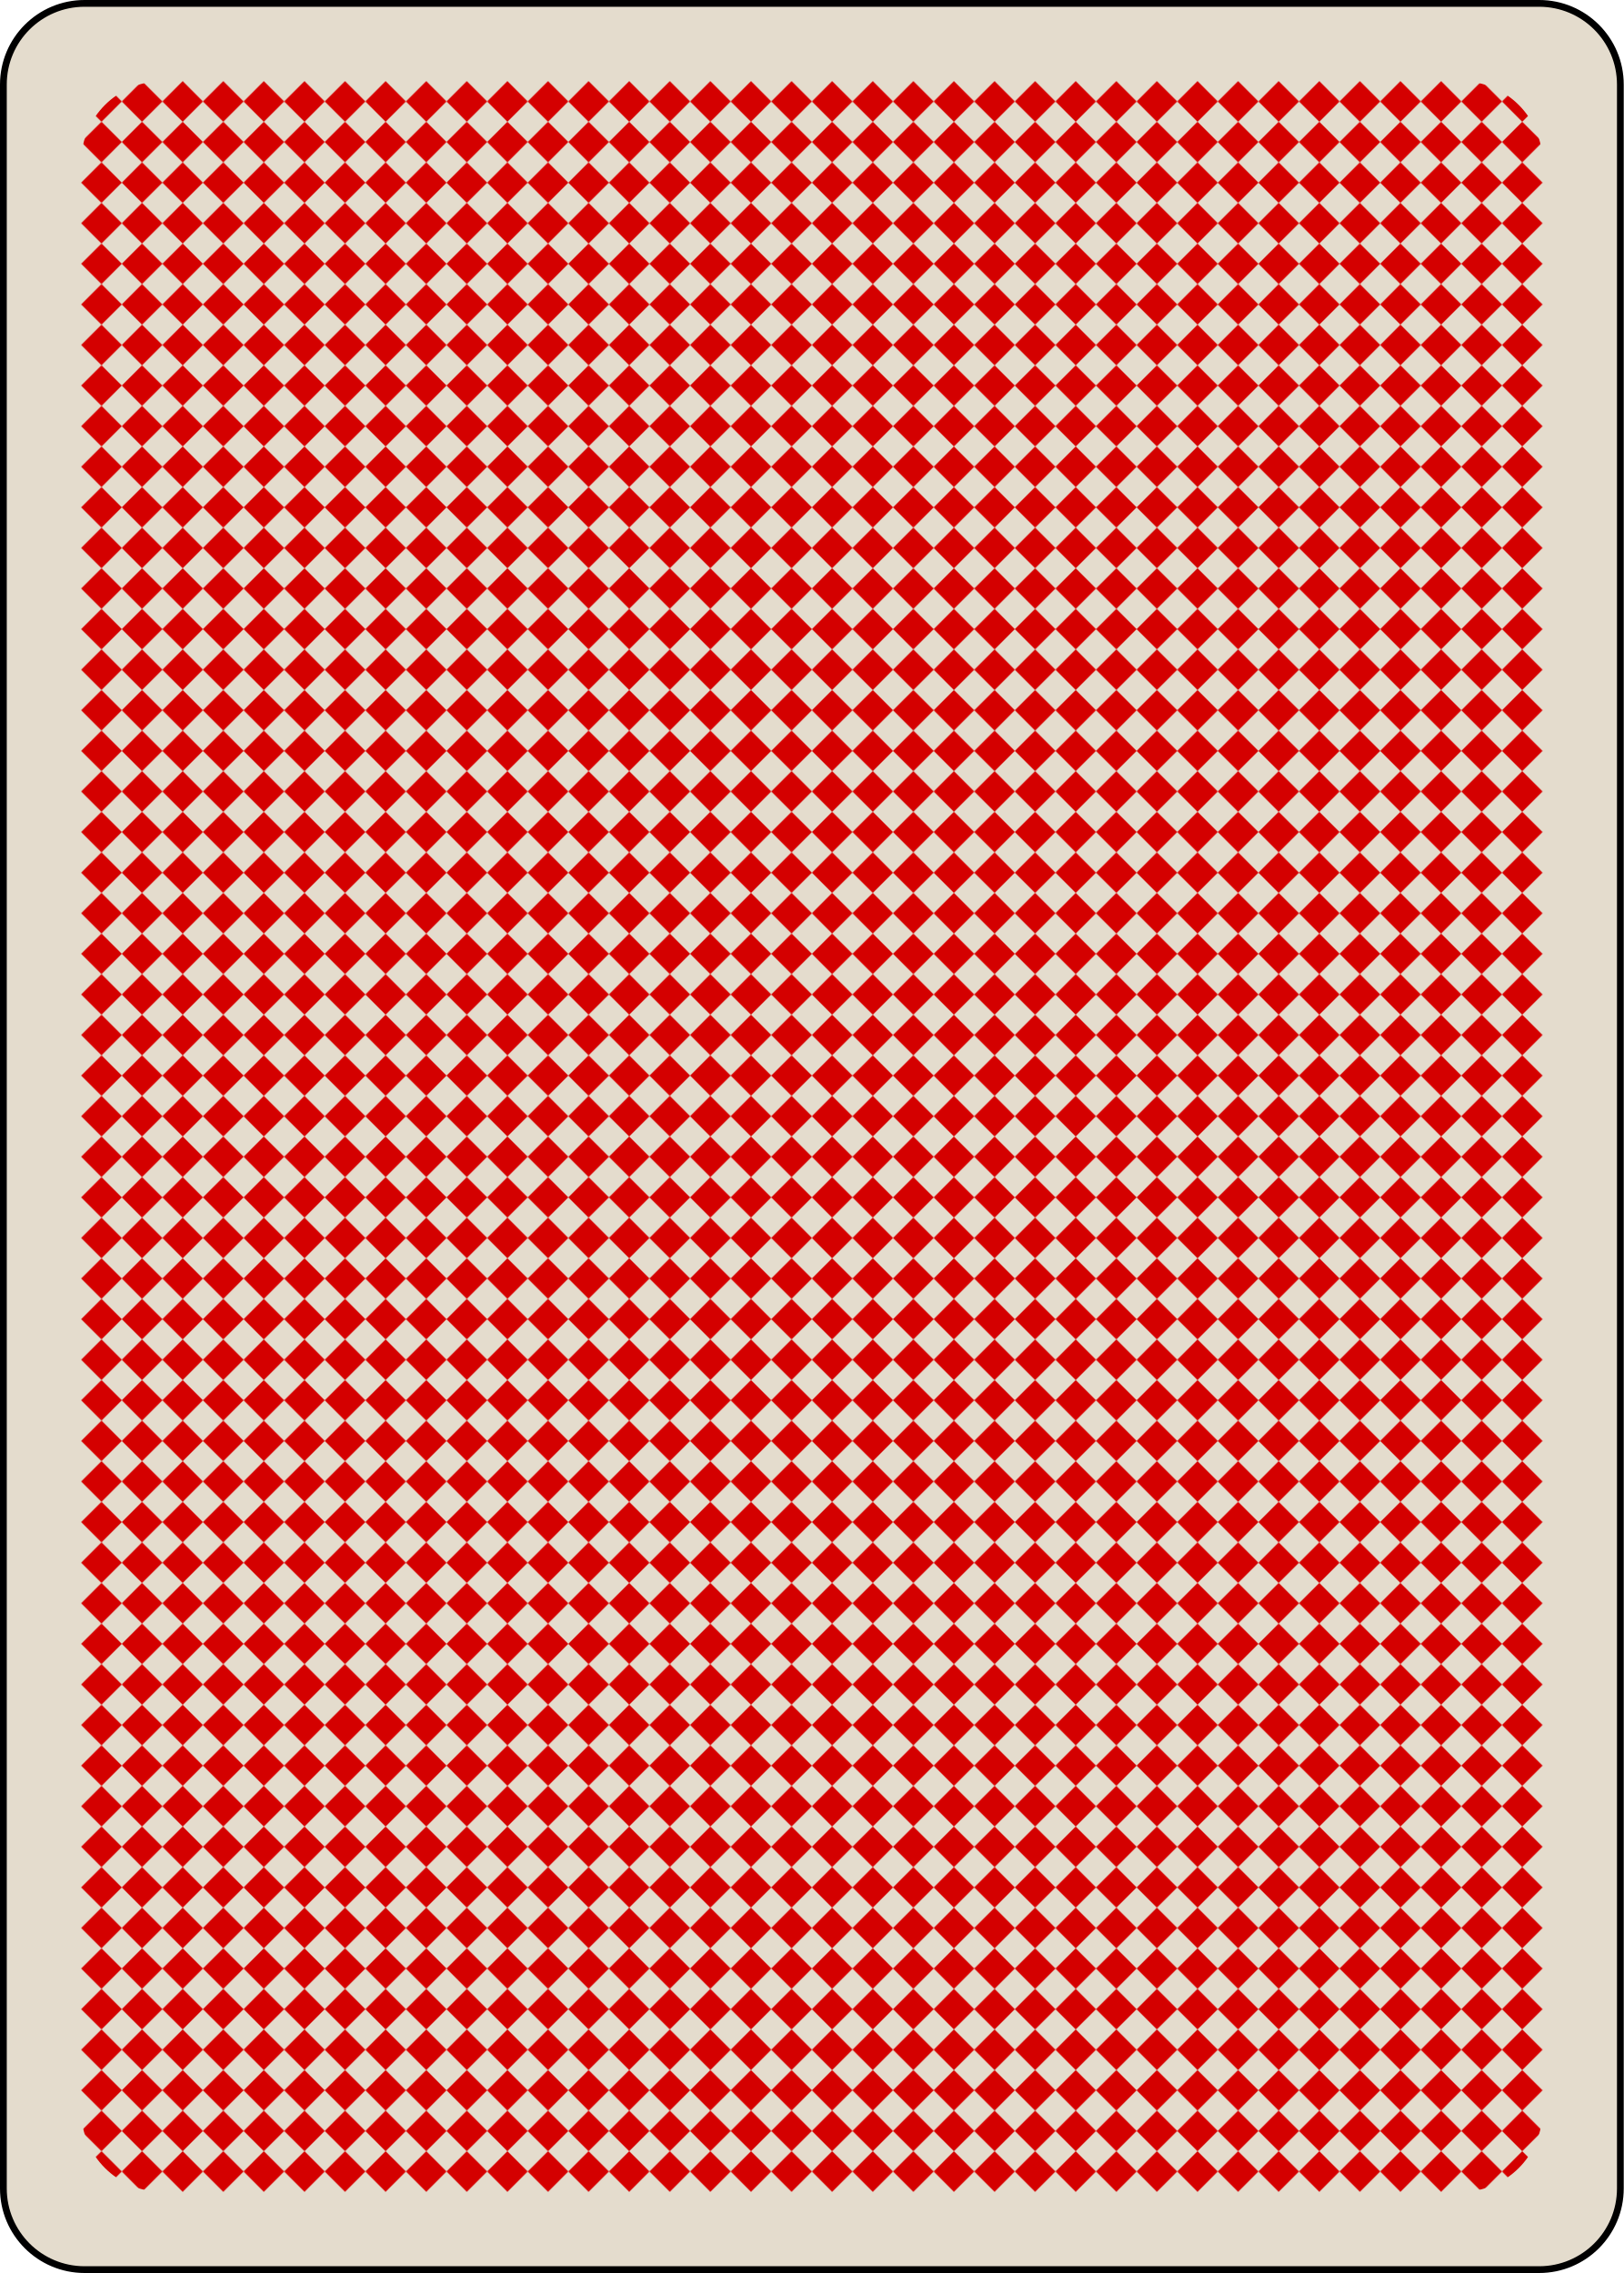
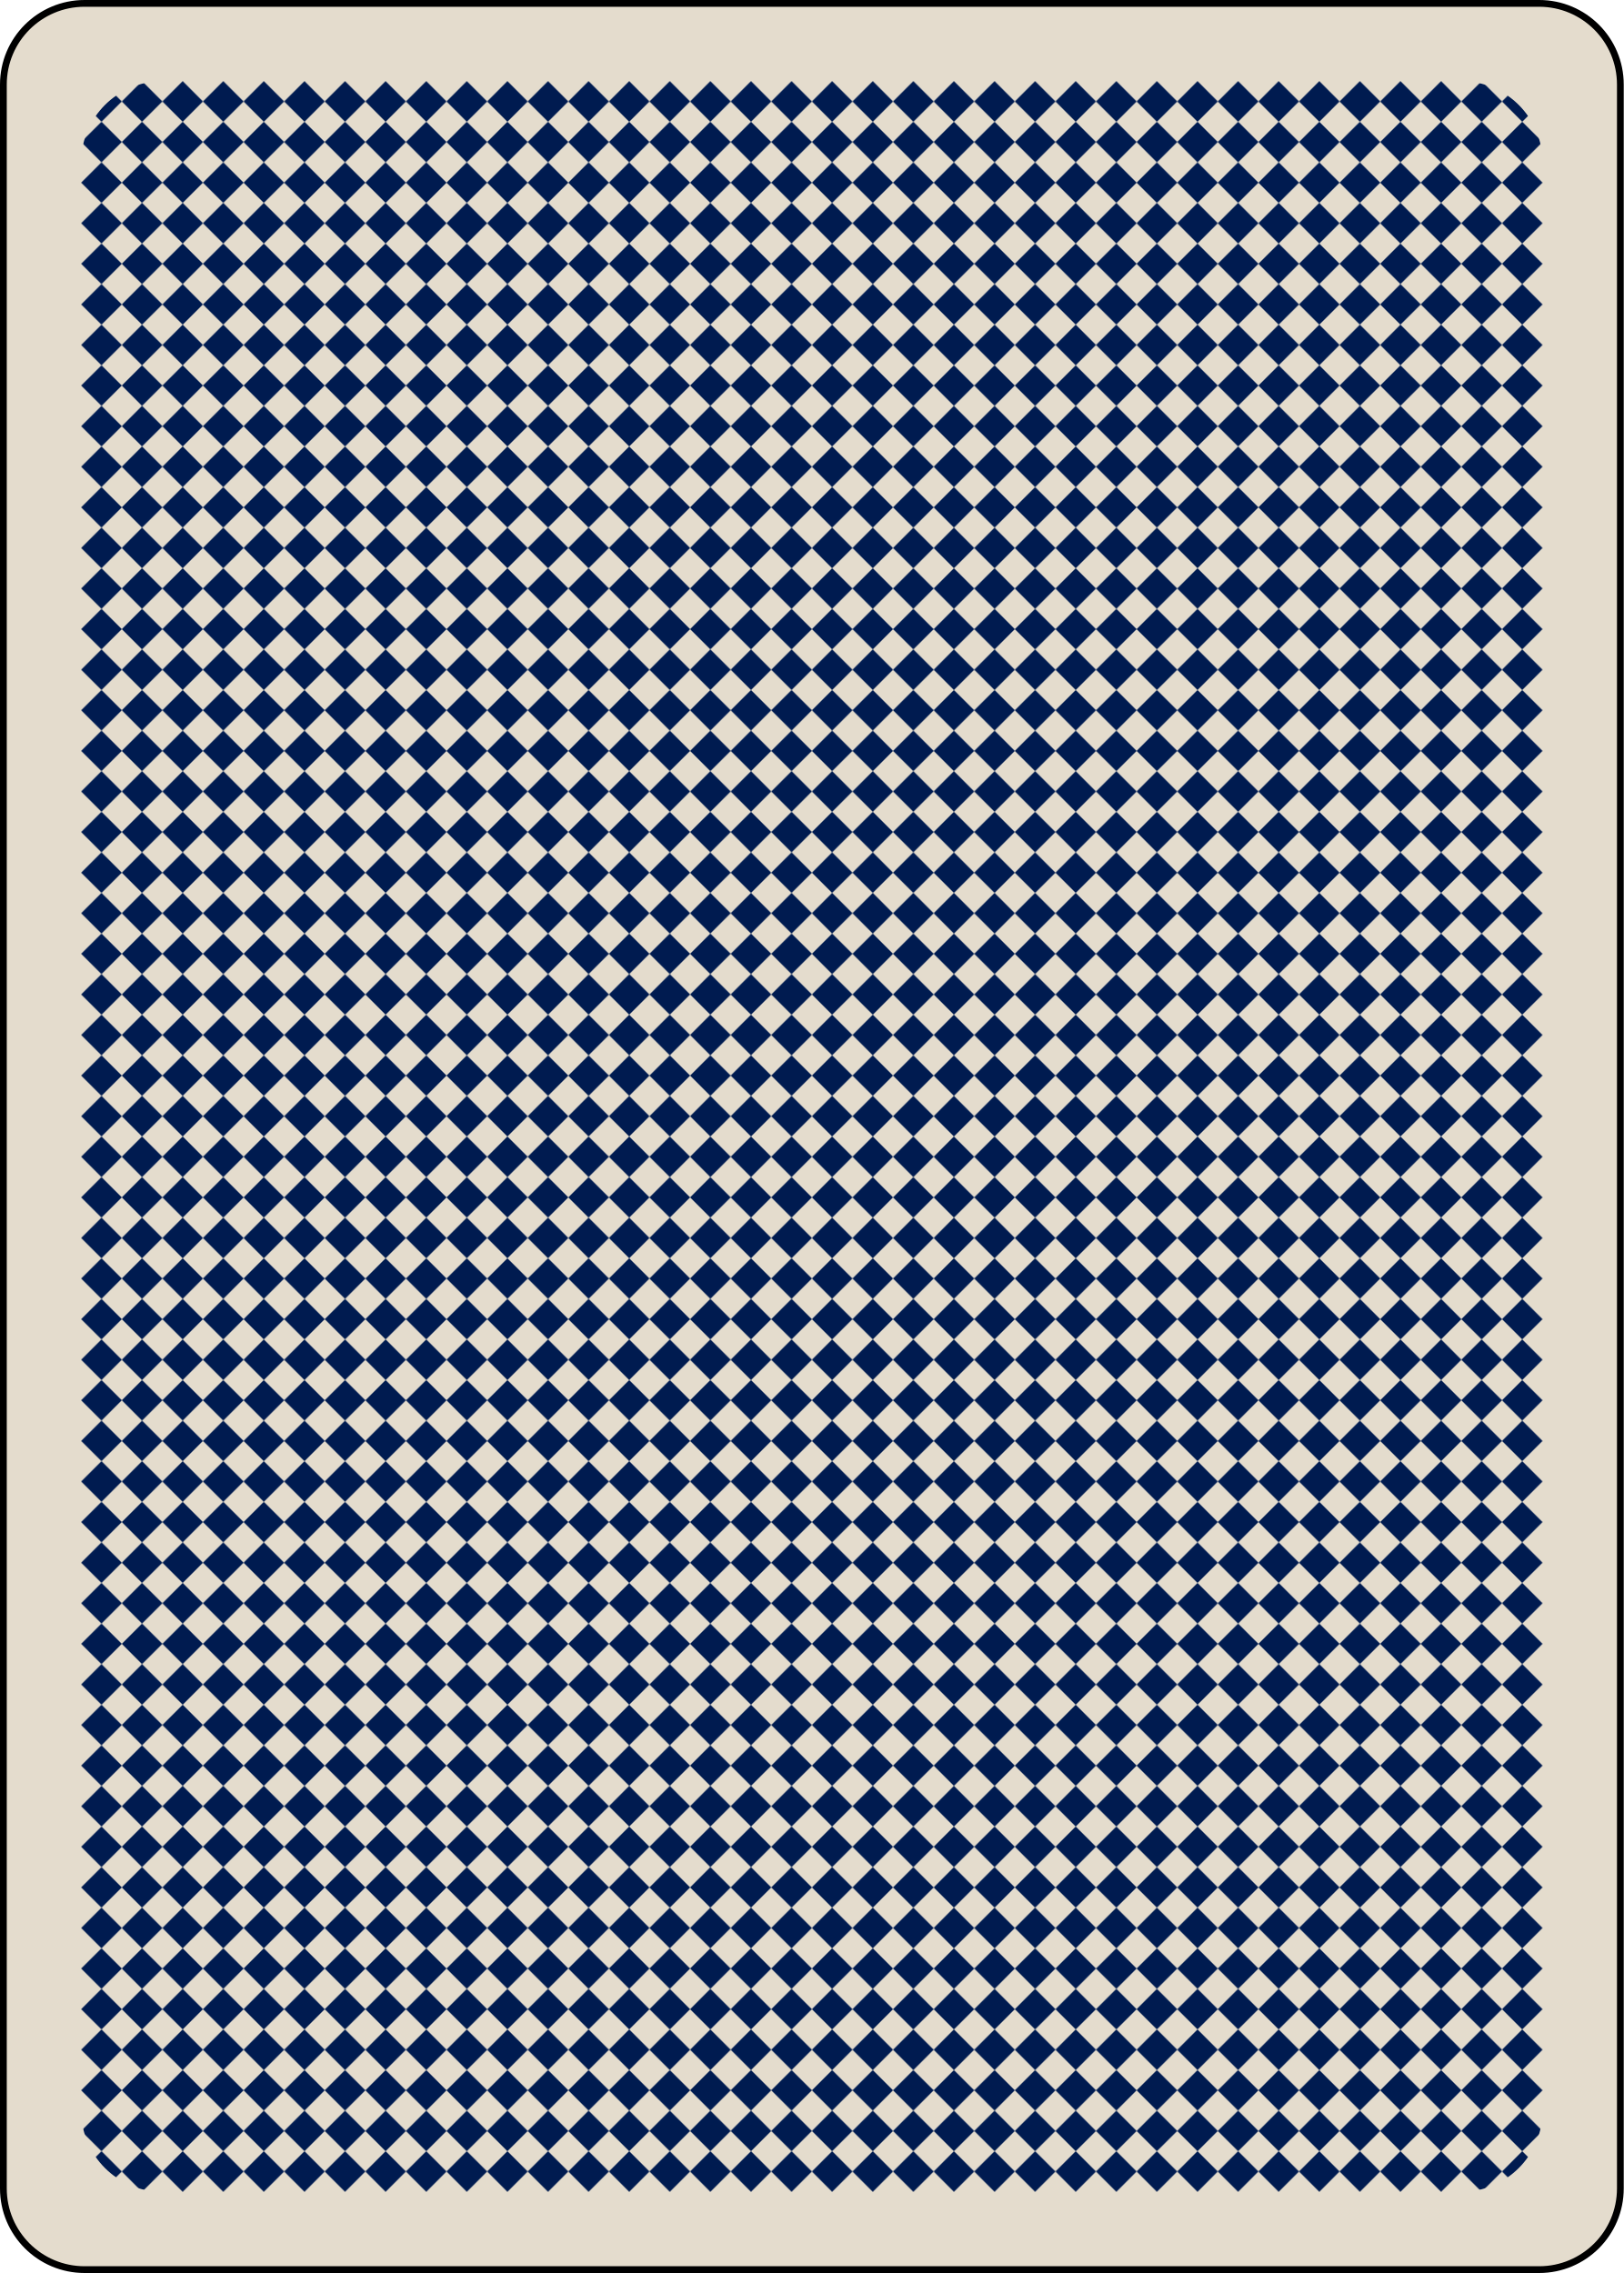
<svg xmlns="http://www.w3.org/2000/svg" class="card" face="2B" height="3.5in" preserveAspectRatio="none" viewBox="-120 -168 240 336" width="2.5in">
  <defs>
    <pattern id="B2" width="6" height="6" patternUnits="userSpaceOnUse">
-       <path d="M3 0L6 3L3 6L0 3Z" fill="#d40000" />
+       <path d="M3 0L6 3L3 6L0 3Z" fill="#001B50" />
    </pattern>
  </defs>
  <rect width="239" height="335" x="-119.5" y="-167.5" rx="12" ry="12" fill="#e4dccd" stroke="black" />
  <rect fill="url(#B2)" width="216" height="312" x="-108" y="-156" rx="12" ry="12" />
</svg>
